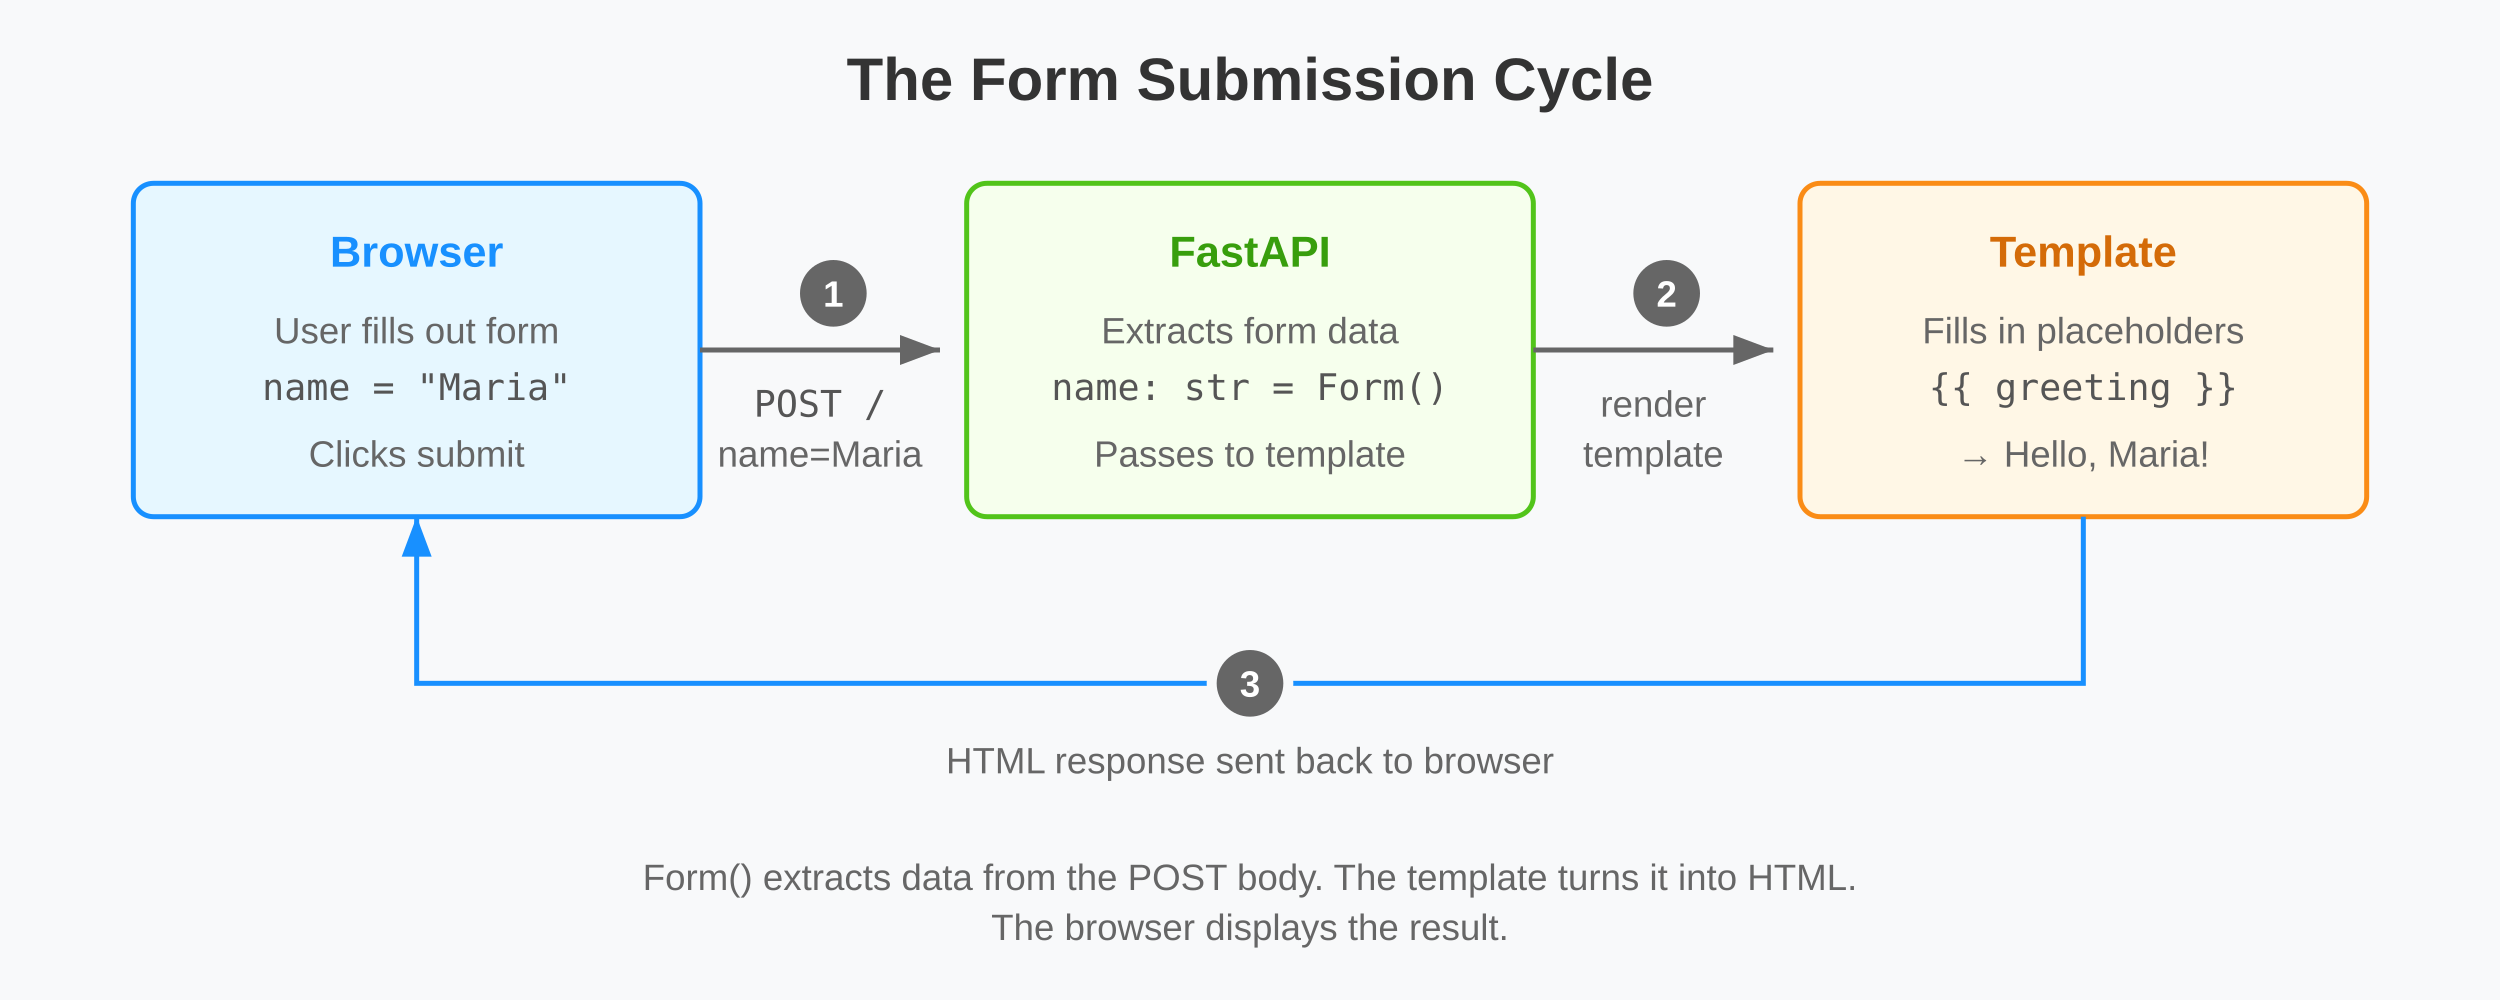
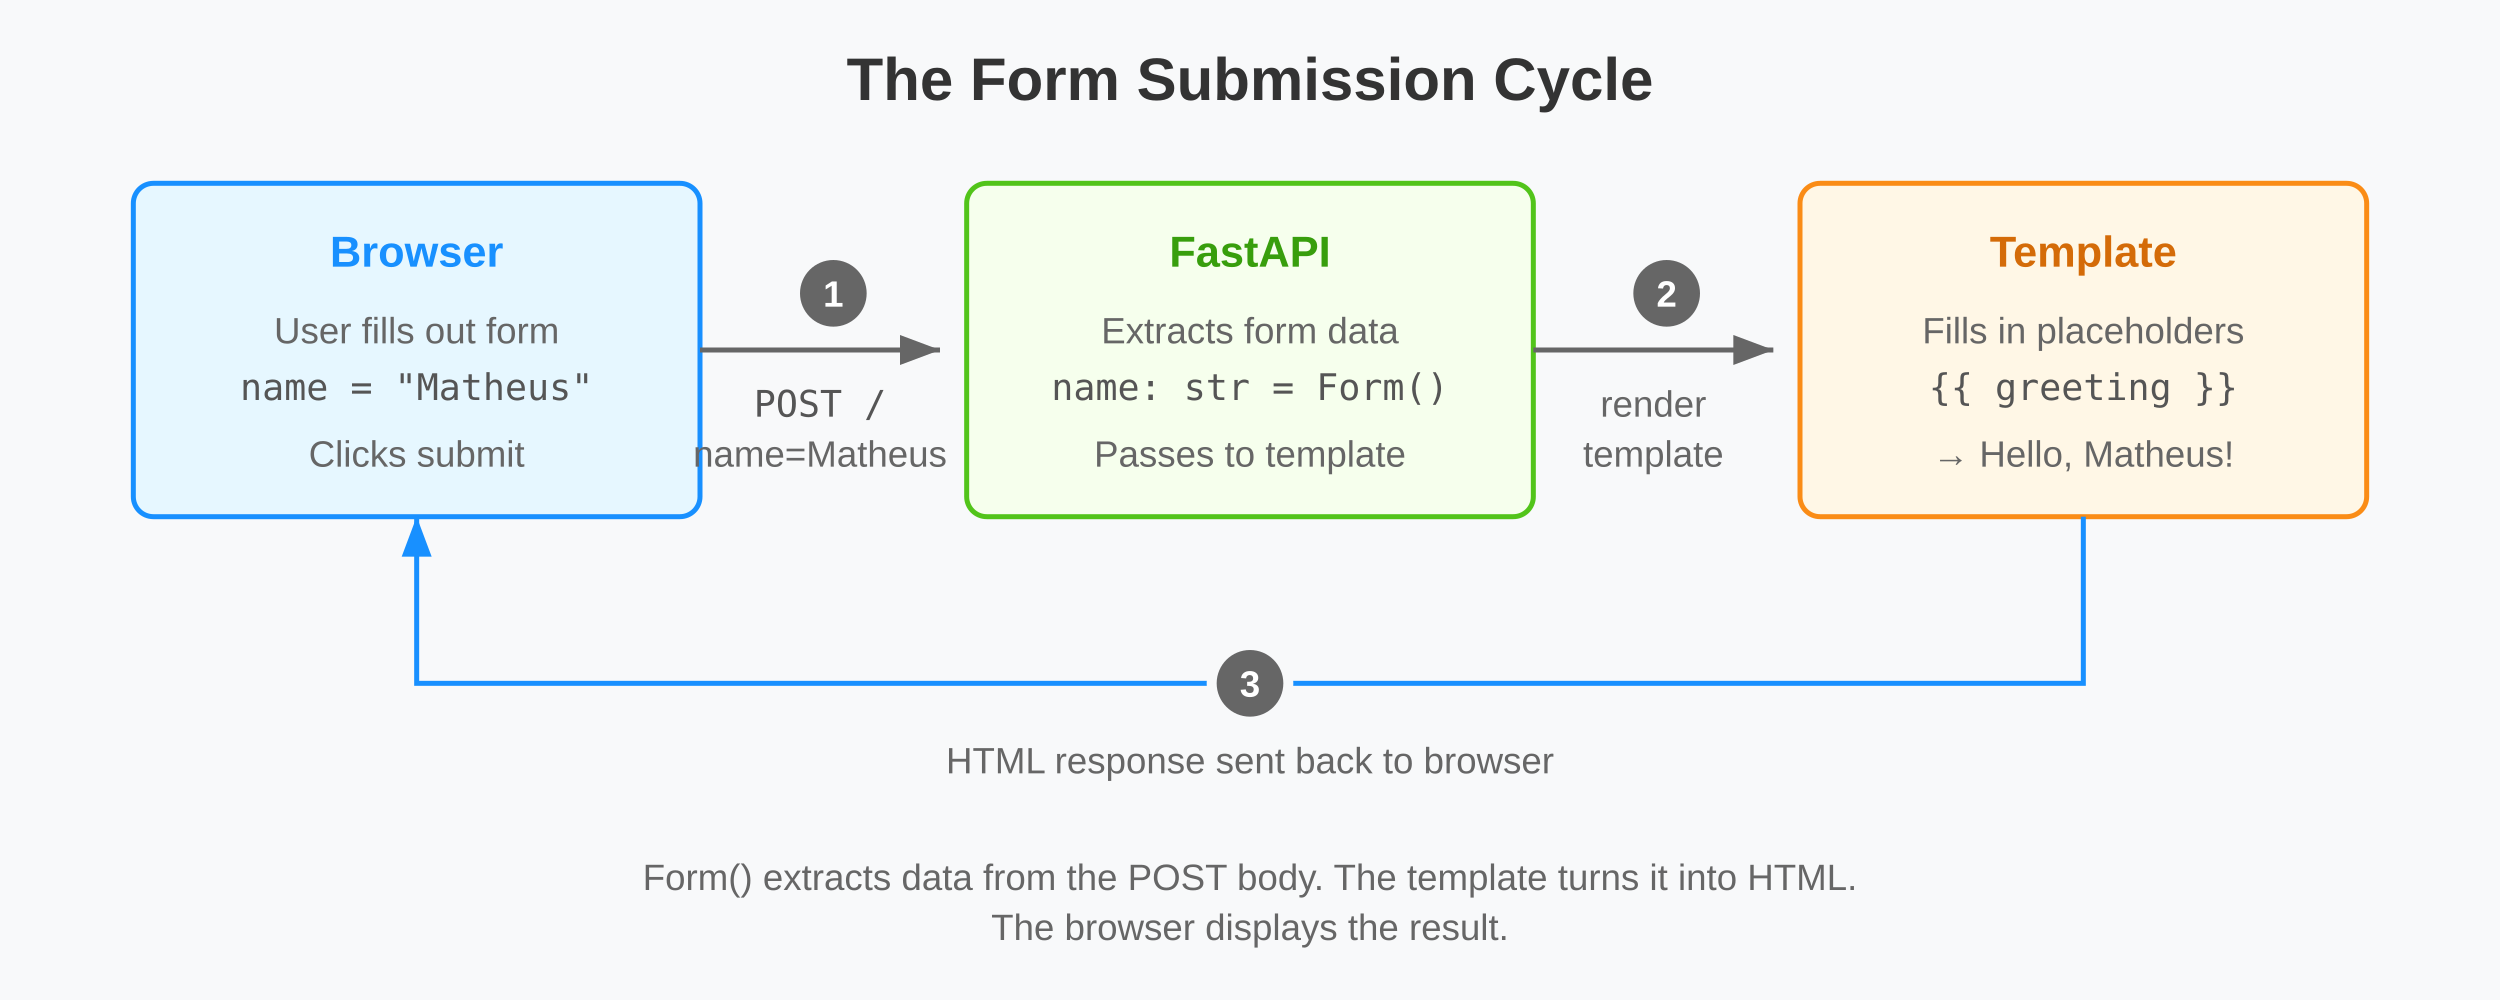
<svg xmlns="http://www.w3.org/2000/svg" viewBox="0 0 750 300">
  <style>
    .background { fill: #f8f9fa; }
    .browser-box { fill: #e6f7ff; stroke: #1890ff; stroke-width: 1.5; }
    .server-box { fill: #f6ffed; stroke: #52c41a; stroke-width: 1.5; }
    .template-box { fill: #fff7e6; stroke: #fa8c16; stroke-width: 1.5; }
    .arrow { stroke: #666; stroke-width: 1.5; fill: none; }
    .arrow-return { stroke: #1890ff; stroke-width: 1.5; fill: none; }
    .label-small { font-family: 'Arial', sans-serif; font-size: 11px; text-anchor: middle; fill: #666; }
    .code-text { font-family: 'Consolas', 'Monaco', monospace; font-size: 11px; fill: #555; text-anchor: middle; }
    .title { font-family: 'Arial', sans-serif; font-size: 18px; font-weight: bold; text-anchor: middle; fill: #333; }
    .box-title { font-family: 'Arial', sans-serif; font-size: 13px; font-weight: bold; text-anchor: middle; }
    .step-num { font-family: 'Arial', sans-serif; font-size: 11px; font-weight: bold; fill: #fff; text-anchor: middle; }
    .step-circle { fill: #666; }
  </style>
  <defs>
    <marker id="arrowhead" markerWidth="8" markerHeight="6" refX="8" refY="3" orient="auto">
      <path d="M0,0 L8,3 L0,6 Z" fill="#666" />
    </marker>
    <marker id="arrowhead-blue" markerWidth="8" markerHeight="6" refX="8" refY="3" orient="auto">
      <path d="M0,0 L8,3 L0,6 Z" fill="#1890ff" />
    </marker>
  </defs>
  <rect width="750" height="300" class="background" />
  <text x="375" y="30" class="title">The Form Submission Cycle</text>
  <rect x="40" y="55" width="170" height="100" rx="6" ry="6" class="browser-box" />
  <text x="125" y="80" class="box-title" fill="#1890ff">Browser</text>
  <text x="125" y="103" class="label-small">User fills out form</text>
-   <text x="125" y="120" class="code-text">name = "Maria"</text>
+   <text x="125" y="120" class="code-text">name = "Matheus"</text>
  <text x="125" y="140" class="label-small">Clicks submit</text>
  <circle cx="250" cy="88" r="10" class="step-circle" />
  <text x="250" y="92" class="step-num">1</text>
  <line x1="210" y1="105" x2="282" y2="105" class="arrow" marker-end="url(#arrowhead)" />
  <text x="246" y="125" class="code-text">POST /</text>
-   <text x="246" y="140" class="label-small">name=Maria</text>
+   <text x="246" y="140" class="label-small">name=Matheus</text>
  <rect x="290" y="55" width="170" height="100" rx="6" ry="6" class="server-box" />
  <text x="375" y="80" class="box-title" fill="#389e0d">FastAPI</text>
  <text x="375" y="103" class="label-small">Extracts form data</text>
  <text x="375" y="120" class="code-text">name: str = Form()</text>
  <text x="375" y="140" class="label-small">Passes to template</text>
  <circle cx="500" cy="88" r="10" class="step-circle" />
  <text x="500" y="92" class="step-num">2</text>
  <line x1="460" y1="105" x2="532" y2="105" class="arrow" marker-end="url(#arrowhead)" />
  <text x="496" y="125" class="label-small">render</text>
  <text x="496" y="140" class="label-small">template</text>
  <rect x="540" y="55" width="170" height="100" rx="6" ry="6" class="template-box" />
  <text x="625" y="80" class="box-title" fill="#d46b08">Template</text>
  <text x="625" y="103" class="label-small">Fills in placeholders</text>
  <text x="625" y="120" class="code-text">{{ greeting }}</text>
-   <text x="625" y="140" class="label-small">→ Hello, Maria!</text>
+   <text x="625" y="140" class="label-small">→ Hello, Matheus!</text>
  <path d="M 625,155 L 625,205 L 125,205 L 125,155" class="arrow-return" marker-end="url(#arrowhead-blue)" />
  <circle cx="375" cy="205" r="13" fill="#f8f9fa" />
  <circle cx="375" cy="205" r="10" class="step-circle" />
  <text x="375" y="209" class="step-num">3</text>
  <text x="375" y="232" class="label-small">HTML response sent back to browser</text>
  <text x="375" y="267" class="label-small">Form() extracts data from the POST body. The template turns it into HTML.</text>
  <text x="375" y="282" class="label-small">The browser displays the result.</text>
</svg>
